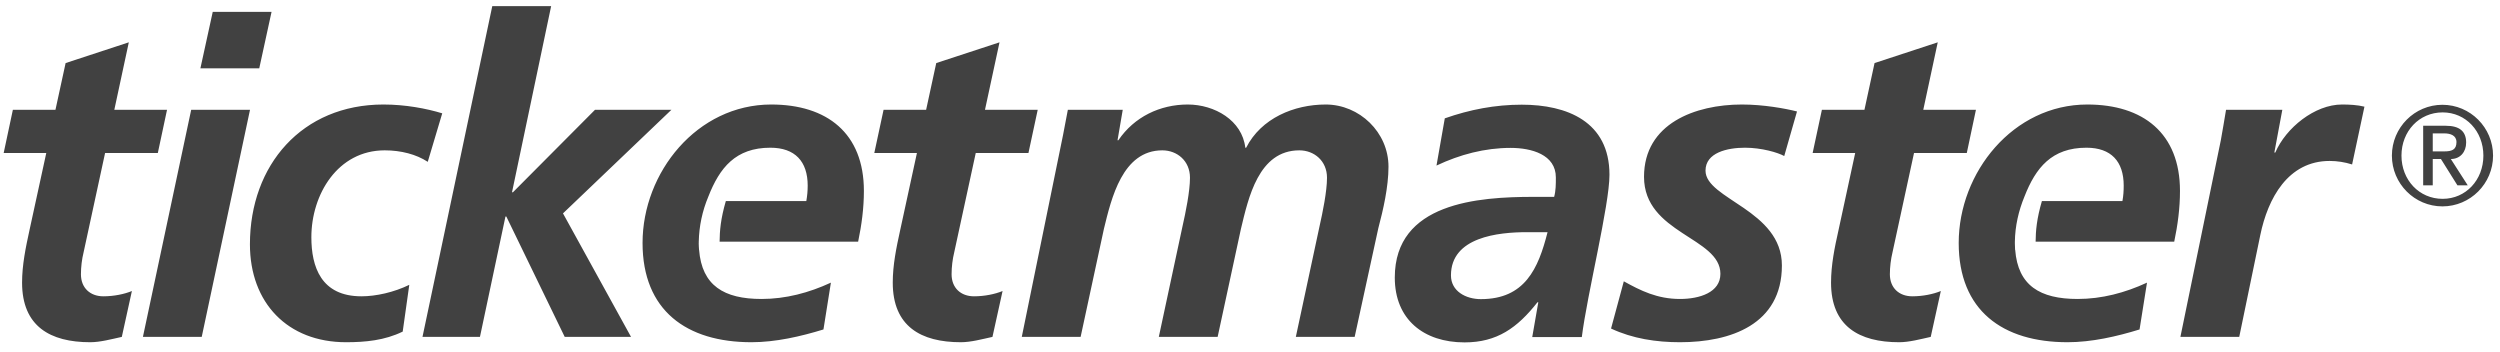
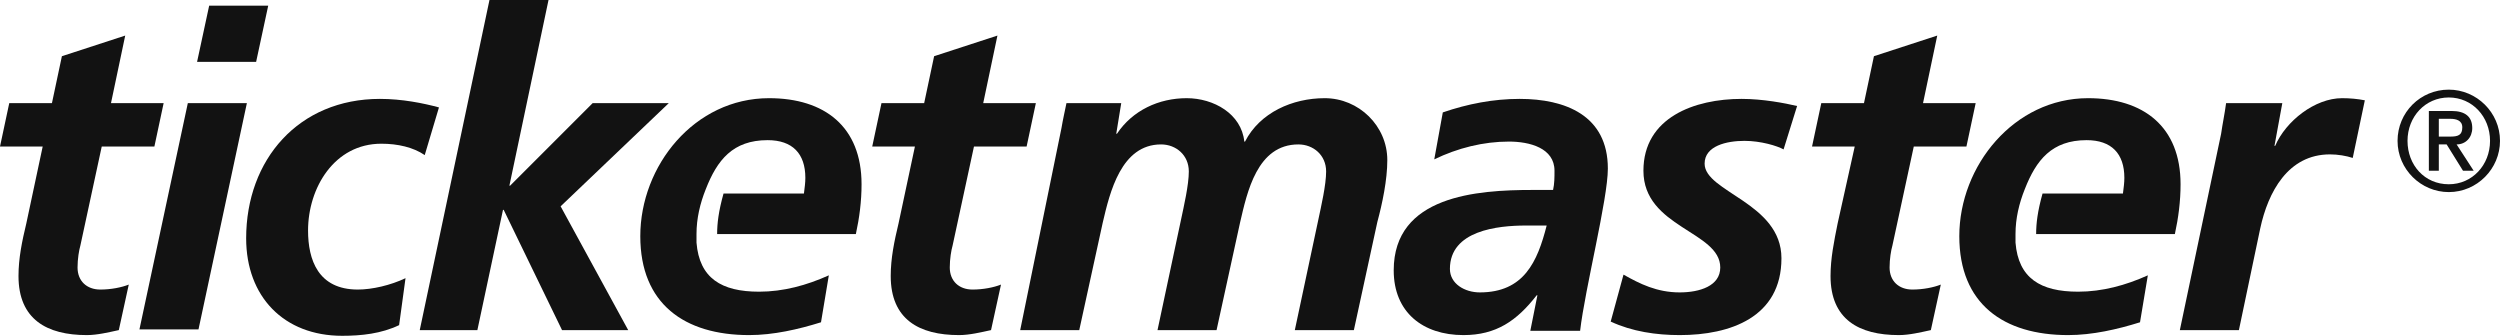
- <svg xmlns="http://www.w3.org/2000/svg" height="33" width="235">
-   <path d="M144.6 28.415h-.08c-1.89 2.403-3.8 3.77-6.85 3.77-3.84 0-6.56-2.155-6.56-6.094 0-7.045 7.84-7.586 13.04-7.586h1.94c.16-.579.16-1.201.16-1.825 0-2.154-2.3-2.778-4.25-2.778-2.43 0-4.78.624-6.97 1.661l.78-4.438c2.36-.83 4.75-1.285 7.23-1.285 4.25 0 8.25 1.576 8.25 6.59 0 2.859-2.1 11.237-2.6 15.257h-4.66l.57-3.272zm-5.4-.297c4.13 0 5.4-2.855 6.27-6.294h-1.94c-2.68 0-7.14.453-7.14 4.061 0 1.492 1.4 2.233 2.81 2.233zM1.21 10.32h4.003l.955-4.392 5.94-1.95-1.362 6.342h4.955l-.866 4.062H9.878L7.86 23.707a8.83 8.83 0 0 0-.252 2.074c0 1.286.871 2.072 2.107 2.072.99 0 1.981-.206 2.683-.497l-.948 4.312c-.95.207-2.025.501-2.97.501-3.76 0-6.405-1.493-6.405-5.601 0-1.657.334-3.275.705-4.972l1.57-7.214H.345l.865-4.062zm16.762 0h5.529l-4.539 21.348h-5.528l4.538-21.348zm2.026-9.207h5.529L24.37 6.422h-5.532l1.16-5.309zm20.211 14.1c-1.078-.708-2.517-1.081-4.047-1.081-4.418 0-6.894 4.146-6.894 8.166 0 2.777.908 5.555 4.708 5.555 1.36 0 3.052-.373 4.497-1.079l-.619 4.396c-1.692.828-3.509.999-5.325.999-5.486 0-9.036-3.691-9.036-9.206 0-7.463 4.907-13.139 12.546-13.139 2.064 0 4.045.375 5.531.829l-1.361 4.56zM46.274.575h5.534l-3.679 17.498h.087l7.715-7.753h7.183l-10.193 9.738 6.397 11.61h-6.234l-5.49-11.315h-.081l-2.398 11.315h-5.401L46.274.575zm36.782 9.745h4l.951-4.392 5.947-1.95-1.366 6.342h4.957l-.871 4.062H91.72l-2.021 9.325a8.919 8.919 0 0 0-.25 2.074c0 1.286.87 2.072 2.107 2.072.994 0 1.982-.206 2.686-.497l-.951 4.312c-.95.207-2.022.501-2.972.501-3.756 0-6.4-1.493-6.4-5.601 0-1.657.332-3.275.706-4.972l1.566-7.214h-4.007l.872-4.062zm-1.85 7.627c0-5.429-3.468-8.123-8.71-8.123-6.975 0-12.096 6.383-12.096 13.013 0 6.345 4.126 9.332 10.237 9.332 2.272 0 4.625-.542 6.768-1.2l.7-4.401c-2.062.955-4.245 1.535-6.518 1.535-3.539 0-5.607-1.258-5.873-4.616h-.004c-.01-.198-.03-.388-.03-.594 0-.039.004-.079.004-.117l-.002-.061h.002a11.54 11.54 0 0 1 .9-4.235c1.062-2.718 2.568-4.595 5.83-4.595 2.31 0 3.509 1.28 3.509 3.564 0 .498-.042.953-.13 1.453h-7.565c-.489 1.677-.575 2.8-.586 3.813h13.024c.327-1.574.54-3.15.54-4.768zm18.721-5.262c.161-.829.331-1.703.451-2.365h5.16l-.49 2.862h.08c1.49-2.2 3.92-3.358 6.52-3.358 2.52 0 5.12 1.491 5.41 4.061h.08c1.41-2.777 4.51-4.061 7.48-4.061 3.17 0 5.9 2.61 5.9 5.844 0 1.9-.5 4.065-.96 5.802l-2.22 10.198h-5.53l2.23-10.407c.29-1.281.7-3.272.7-4.558 0-1.574-1.2-2.571-2.6-2.571-3.84 0-4.79 4.478-5.49 7.38l-2.19 10.156h-5.53l2.23-10.407c.29-1.281.7-3.272.7-4.558 0-1.574-1.2-2.571-2.6-2.571-3.75 0-4.79 4.518-5.49 7.38l-2.19 10.156h-5.531l3.88-18.983zm67.791 1.983c-.59-.328-2.12-.783-3.69-.783-1.65 0-3.71.455-3.71 2.154 0 2.695 7.18 3.694 7.18 8.914 0 5.555-4.83 7.216-9.58 7.216-2.23 0-4.45-.334-6.48-1.286l1.2-4.44c1.57.871 3.14 1.66 5.28 1.66 1.86 0 3.8-.623 3.8-2.362 0-3.443-7.18-3.774-7.18-9.12 0-5.014 4.82-6.797 9.2-6.797 2.03 0 4.09.375 5.18.654l-1.2 4.19zm3.54-4.348h4l.95-4.392 5.94-1.95-1.36 6.342h4.95l-.86 4.062h-4.96l-2.02 9.325a9.085 9.085 0 0 0-.25 2.074c0 1.286.87 2.072 2.11 2.072.99 0 1.98-.206 2.68-.497l-.95 4.312c-.94.207-2.02.501-2.97.501-3.75 0-6.4-1.493-6.4-5.601 0-1.657.33-3.275.71-4.972l1.56-7.214h-4l.87-4.062zm37.5 2.862c.16-.914.33-1.867.49-2.862h5.29l-.75 4.02h.09c.99-2.319 3.71-4.516 6.27-4.516.7 0 1.45.038 2.11.203l-1.16 5.432a7.017 7.017 0 0 0-2.11-.33c-3.92 0-5.81 3.521-6.52 6.967l-1.98 9.572h-5.53l3.8-18.486zm-3.84 4.765c0-5.429-3.47-8.123-8.71-8.123-6.98 0-12.09 6.383-12.09 13.013 0 6.345 4.12 9.332 10.23 9.332 2.28 0 4.63-.542 6.77-1.2l.7-4.401c-2.06.955-4.25 1.535-6.52 1.535-3.54 0-5.61-1.258-5.87-4.616h-.01c0-.198-.02-.388-.02-.594v-.178c.02-1.463.35-2.906.9-4.235 1.06-2.718 2.57-4.595 5.83-4.595 2.31 0 3.5 1.28 3.5 3.564 0 .498-.03.953-.12 1.453h-7.57c-.49 1.677-.58 2.8-.59 3.813h13.03c.33-1.574.54-3.15.54-4.768zm24.67-8.097c2.62 0 4.76 2.144 4.76 4.778 0 2.632-2.14 4.772-4.76 4.772s-4.75-2.14-4.75-4.772c0-2.634 2.13-4.778 4.75-4.778zm.02 8.841c2.18 0 3.83-1.774 3.83-4.063 0-2.286-1.65-4.063-3.83-4.063-2.21 0-3.87 1.777-3.87 4.063 0 2.289 1.66 4.063 3.87 4.063zm-1.83-6.869h2.13c1.28 0 1.91.52 1.91 1.578 0 .896-.57 1.547-1.44 1.547l1.59 2.474h-.97l-1.55-2.474h-.77v2.474h-.9v-5.599zm.9 2.409h1.08c.7 0 1.15-.147 1.15-.872 0-.634-.57-.821-1.15-.821h-1.08v1.693z" fill="#414141" fill-rule="evenodd" />
+ <svg xmlns="http://www.w3.org/2000/svg" version="1.1" id="Layer_1" x="0px" y="0px" viewBox="0 0 351.4 47.2" style="enable-background:new 0 0 351.4 47.2;" xml:space="preserve">
+   <style type="text/css">
+ 	.st0{fill:#121212;}
+ </style>
+   <g>
+     <g>
+       <g>
+         <path class="st0" d="M216.1,41.5H216c-2.8,3.6-5.7,5.6-10.3,5.6c-5.7,0-9.8-3.2-9.8-9.1c0-10.5,11.7-11.3,19.5-11.3h2.9     c0.2-0.9,0.2-1.8,0.2-2.7c0-3.2-3.5-4.1-6.4-4.1c-3.6,0-7.2,0.9-10.5,2.5l1.2-6.6c3.5-1.2,7.1-1.9,10.8-1.9     c6.4,0,12.4,2.3,12.4,9.8c0,4.3-3.2,16.8-3.9,22.8h-7L216.1,41.5 M208,41.1c6.2,0,8.1-4.3,9.4-9.4h-2.9c-4,0-10.7,0.7-10.7,6.1     C203.8,39.9,205.9,41.1,208,41.1z" />
+         <path class="st0" d="M1.3,14.5h6l1.4-6.6L17.6,5l-2,9.5H23l-1.3,6.1h-7.4l-3,13.9c-0.2,0.7-0.4,1.9-0.4,3.1     c0,1.9,1.3,3.1,3.2,3.1c1.5,0,3-0.3,4-0.7l-1.4,6.4c-1.4,0.3-3,0.7-4.5,0.7c-5.6,0-9.6-2.2-9.6-8.3c0-2.5,0.5-4.9,1.1-7.4L6,20.6     H0L1.3,14.5z" />
+         <path class="st0" d="M26.4,14.5h8.3l-6.8,31.8h-8.3L26.4,14.5 M29.4,0.8h8.3L36,8.7h-8.3L29.4,0.8z" />
+         <path class="st0" d="M59.7,21.8c-1.6-1.1-3.8-1.6-6.1-1.6c-6.6,0-10.3,6.2-10.3,12.2c0,4.1,1.4,8.3,7,8.3c2,0,4.6-0.6,6.7-1.6     l-0.9,6.6c-2.5,1.2-5.3,1.5-8,1.5c-8.2,0-13.5-5.5-13.5-13.7c0-11.1,7.4-19.6,18.8-19.6c3.1,0,6.1,0.6,8.3,1.2L59.7,21.8z" />
+         <polygon class="st0" points="68.8,0 77.1,0 71.6,26.1 71.7,26.1 83.3,14.5 94,14.5 78.8,29 88.3,46.4 79,46.4 70.8,29.5      70.7,29.5 67.1,46.4 59,46.4    " />
+         <path class="st0" d="M123.9,14.5h6l1.4-6.6l8.9-2.9l-2,9.5h7.4l-1.3,6.1h-7.4l-3,13.9c-0.2,0.7-0.4,1.9-0.4,3.1     c0,1.9,1.3,3.1,3.2,3.1c1.5,0,3-0.3,4-0.7l-1.4,6.4c-1.4,0.3-3,0.7-4.5,0.7c-5.6,0-9.6-2.2-9.6-8.3c0-2.5,0.5-4.9,1.1-7.4     l2.3-10.8h-6L123.9,14.5z" />
+         <path class="st0" d="M121.1,25.9c0-8.1-5.2-12.1-13-12.1C97.6,13.8,90,23.3,90,33.2c0,9.5,6.2,13.9,15.3,13.9     c3.4,0,6.9-0.8,10.1-1.8l1.1-6.6c-3.1,1.4-6.4,2.3-9.8,2.3c-5.3,0-8.4-1.9-8.8-6.9l0,0c0-0.3,0-0.6,0-0.9c0-0.1,0-0.1,0-0.2v-0.1     l0,0c0-2.2,0.5-4.3,1.3-6.3l0,0c1.6-4.1,3.8-6.9,8.7-6.9c3.5,0,5.3,1.9,5.3,5.3c0,0.7-0.1,1.4-0.2,2.2h-11.3     c-0.7,2.5-0.9,4.2-0.9,5.7h19.5C120.8,30.6,121.1,28.3,121.1,25.9z" />
+         <path class="st0" d="M149.2,18c0.2-1.2,0.5-2.5,0.7-3.5h7.7l-0.7,4.3h0.1c2.2-3.3,5.9-5,9.8-5c3.8,0,7.7,2.2,8.1,6.1h0.1     c2.1-4.1,6.7-6.1,11.2-6.1c4.8,0,8.8,3.9,8.8,8.7c0,2.8-0.7,6.1-1.4,8.7l-3.3,15.2H182l3.3-15.5c0.4-1.9,1.1-4.9,1.1-6.8     c0-2.3-1.8-3.8-3.9-3.8c-5.8,0-7.2,6.7-8.2,11L171,46.4h-8.3l3.3-15.5c0.4-1.9,1.1-4.9,1.1-6.8c0-2.3-1.8-3.8-3.9-3.8     c-5.6,0-7.2,6.7-8.2,11l-3.3,15.1h-8.3L149.2,18z" />
+         <path class="st0" d="M250.7,21c-0.9-0.5-3.2-1.2-5.5-1.2c-2.5,0-5.6,0.7-5.6,3.2c0,4,10.8,5.5,10.8,13.3     c0,8.3-7.2,10.8-14.3,10.8c-3.3,0-6.7-0.5-9.7-1.9l1.8-6.6c2.3,1.3,4.7,2.5,7.9,2.5c2.8,0,5.7-0.9,5.7-3.5     c0-5.1-10.8-5.6-10.8-13.6c0-7.5,7.2-10.1,13.8-10.1c3,0,6.1,0.6,7.8,1L250.7,21z" />
+         <path class="st0" d="M256,14.5h6l1.4-6.6l8.9-2.9l-2,9.5h7.4l-1.3,6.1H269l-3,13.9c-0.2,0.7-0.4,1.9-0.4,3.1     c0,1.9,1.3,3.1,3.2,3.1c1.5,0,3-0.3,4-0.7l-1.4,6.4c-1.4,0.3-3,0.7-4.5,0.7c-5.6,0-9.6-2.2-9.6-8.3c0-2.5,0.5-4.9,1-7.4l2.4-10.8     h-6L256,14.5z" />
+         <path class="st0" d="M312.2,18.8c0.2-1.4,0.5-2.8,0.7-4.3h7.9l-1.1,6h0.1c1.5-3.5,5.6-6.7,9.4-6.7c1.1,0,2.2,0.1,3.2,0.3     l-1.7,8.1c-0.9-0.3-2.1-0.5-3.2-0.5c-5.9,0-8.7,5.3-9.8,10.4l-3,14.3h-8.3L312.2,18.8z" />
+         <path class="st0" d="M306.5,25.9c0-8.1-5.2-12.1-13-12.1c-10.4,0-18.1,9.5-18.1,19.4c0,9.5,6.2,13.9,15.3,13.9     c3.4,0,6.9-0.8,10.1-1.8l1.1-6.6c-3.1,1.4-6.4,2.3-9.8,2.3c-5.3,0-8.4-1.9-8.8-6.9l0,0c0-0.3,0-0.6,0-0.9c0-0.1,0-0.1,0-0.2v-0.1     l0,0c0-2.2,0.5-4.3,1.3-6.3l0,0c1.6-4.1,3.8-6.9,8.7-6.9c3.5,0,5.3,1.9,5.3,5.3c0,0.7-0.1,1.4-0.2,2.2h-11.3     c-0.7,2.5-0.9,4.2-0.9,5.7h19.5C306.2,30.6,306.5,28.3,306.5,25.9z" />
+       </g>
+     </g>
+     <path class="st0" d="M344.2,12.6c3.9,0,7.2,3.2,7.2,7.2c0,3.9-3.2,7.2-7.2,7.2c-3.9,0-7.2-3.2-7.2-7.2S340.2,12.6,344.2,12.6z    M344.2,25.9c3.3,0,5.8-2.7,5.8-6.1s-2.5-6.1-5.8-6.1s-5.8,2.7-5.8,6.1C338.4,23.2,340.8,25.9,344.2,25.9z M341.4,15.6h3.2   c1.9,0,2.9,0.8,2.9,2.4c0,1.3-0.9,2.3-2.2,2.3l2.4,3.7h-1.5l-2.3-3.7h-1.1V24h-1.4V15.6z M342.8,19.2h1.6c1.1,0,1.7-0.2,1.7-1.3   c0-1-0.9-1.2-1.7-1.2h-1.6V19.2z" />
+   </g>
</svg>
